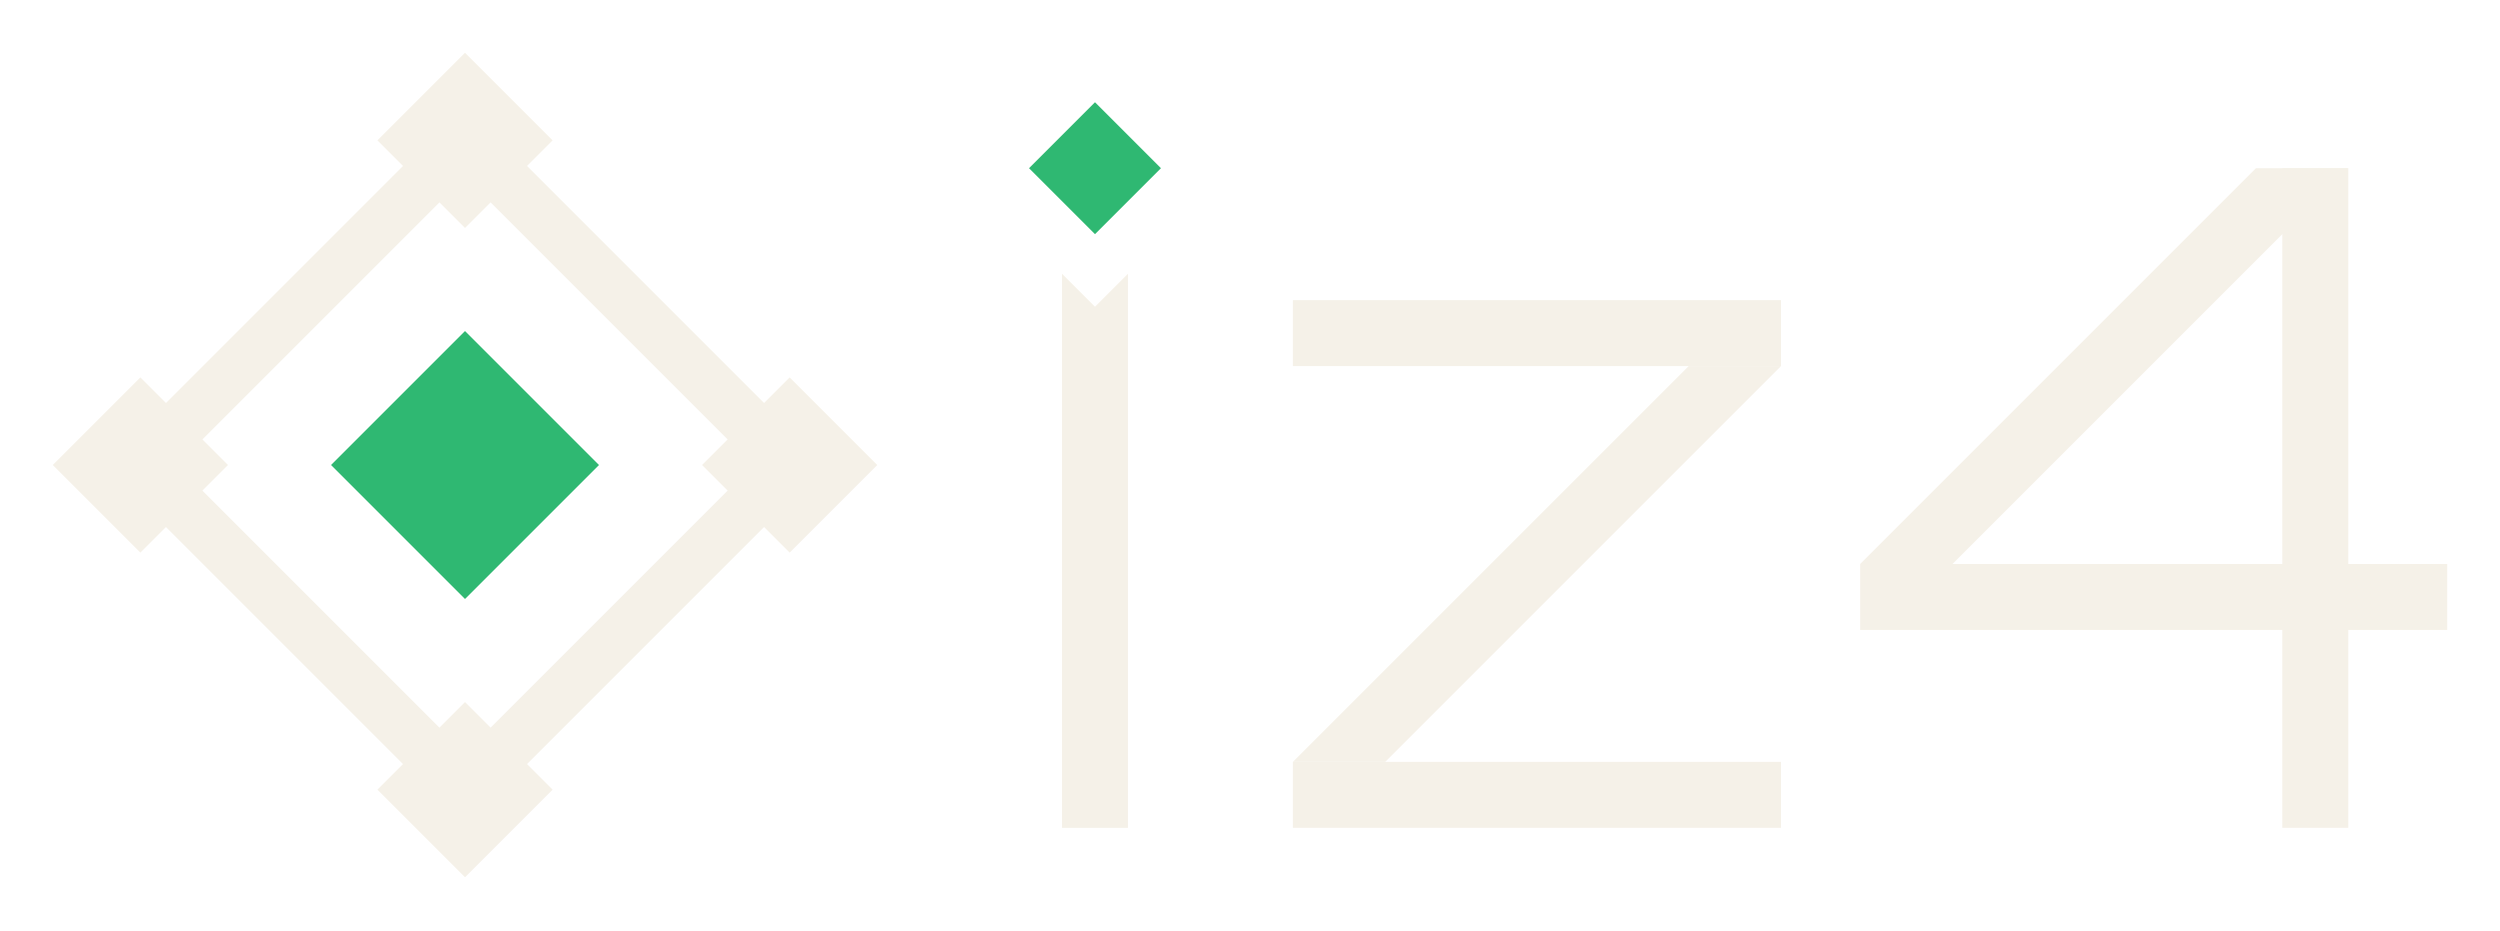
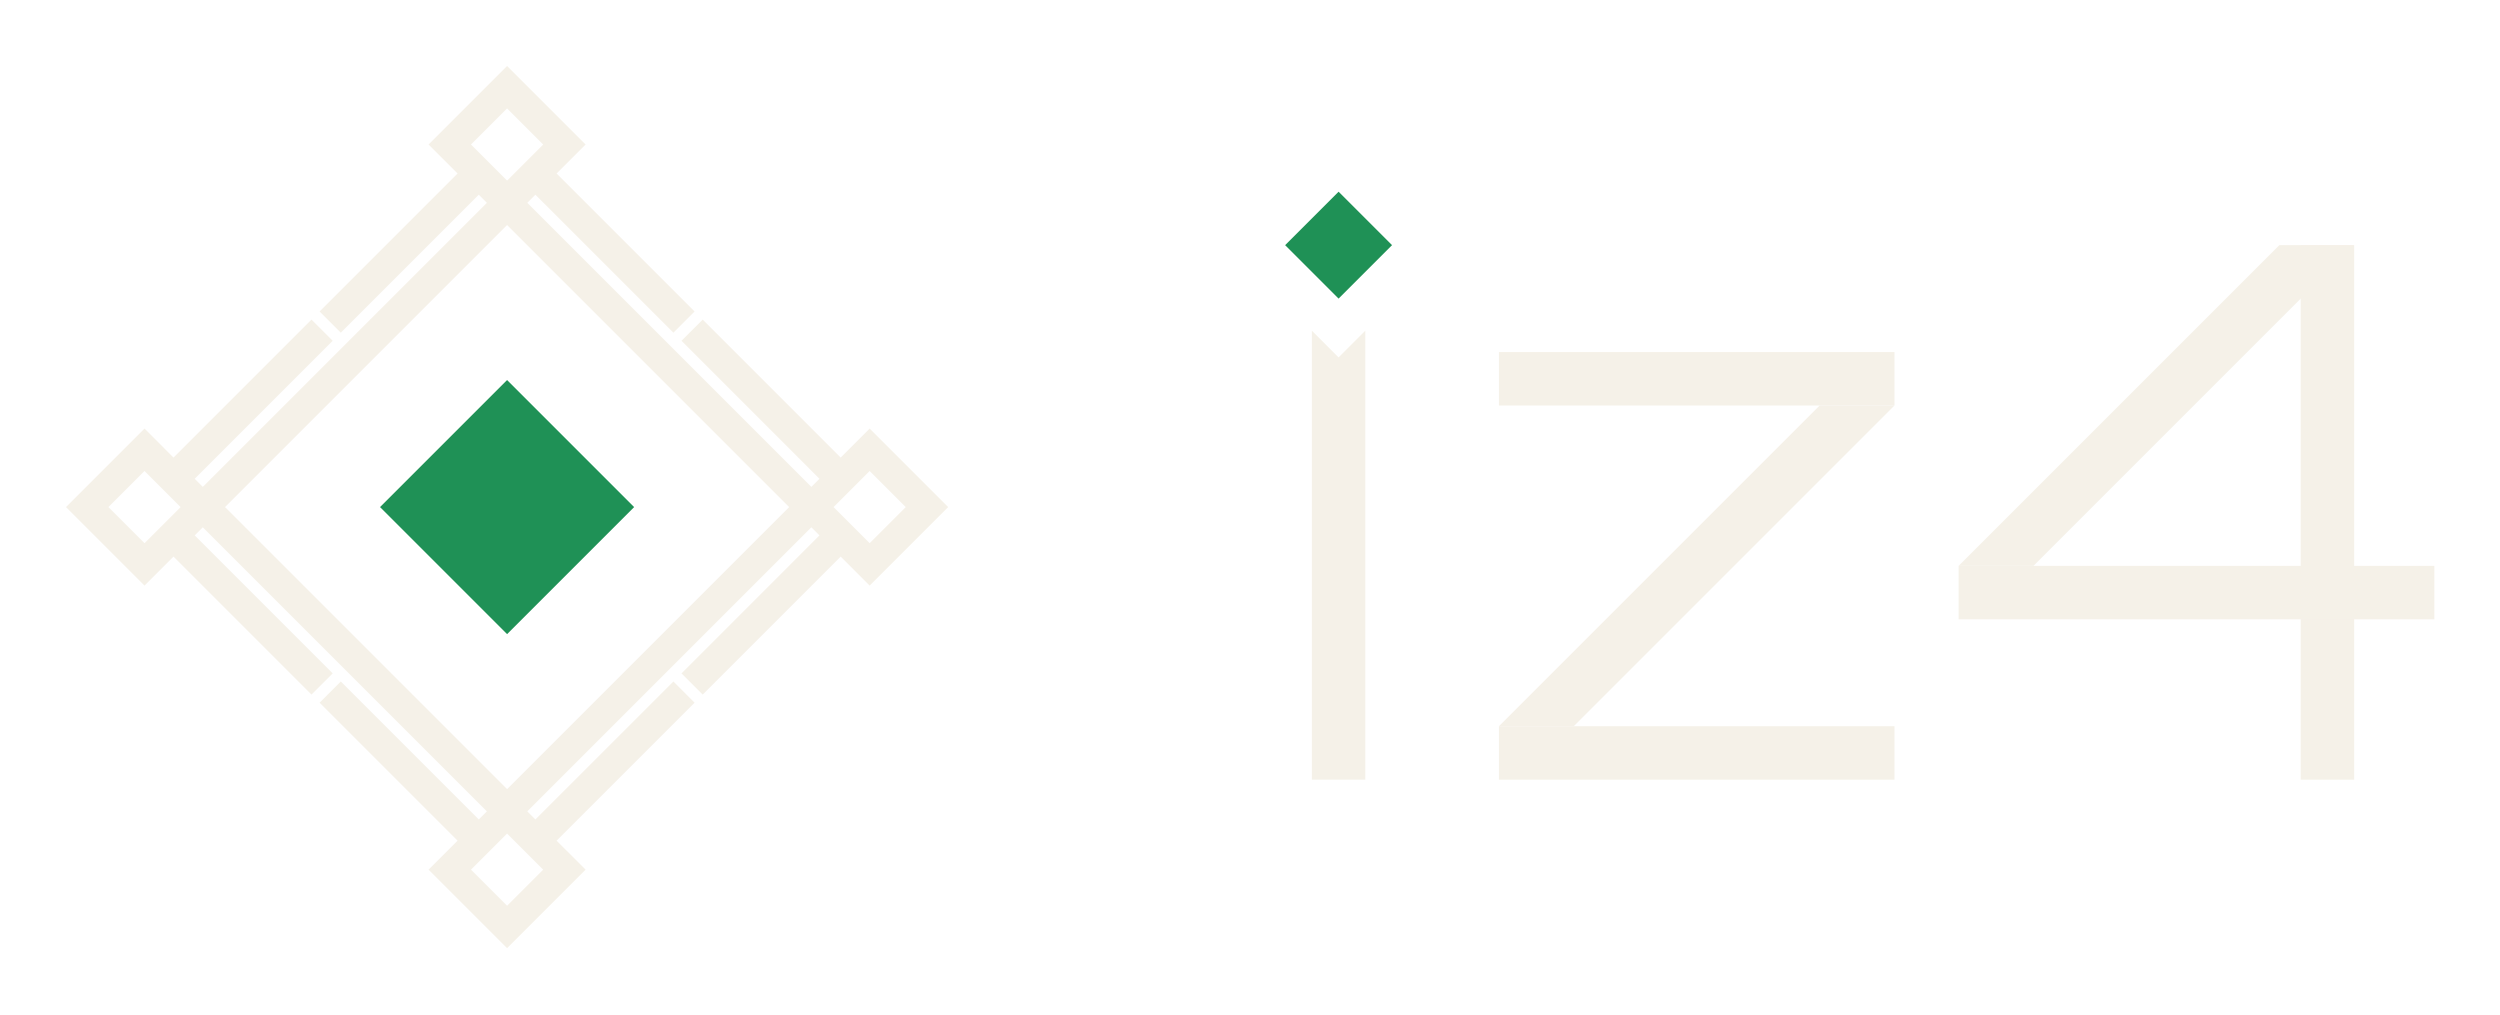
- <svg xmlns="http://www.w3.org/2000/svg" viewBox="-16 -16 758 282" color="#f5f1e8" role="img" aria-label="iz4">
-   <g transform="scale(0.7812) translate(-40 -40)">
-     <path d="M200 74L326 200L200 326L74 200Z" fill="none" stroke="currentColor" stroke-width="20" stroke-linejoin="miter" />
-     <path d="M200 40L234 74L200 108L166 74ZM326 166L360 200L326 234L292 200ZM200 292L234 326L200 360L166 326ZM74 166L108 200L74 234L40 200Z" fill="currentColor" />
-     <path d="M200 148L252 200L200 252L148 200Z" fill="#2fb872" />
-   </g>
-   <g transform="translate(236.00 -45.00) scale(2.0)">
+ <svg xmlns="http://www.w3.org/2000/svg" viewBox="14 14 917 372" color="#f5f1e8" role="img" aria-label="iz4">
+   <path d="M200 153.40L246.60 200L200 246.60L153.40 200Z" fill="#1f9156" />
+   <path fill="currentColor" fill-rule="evenodd" d="M189.62 85.42 L192.59 88.39 L88.39 192.59 L85.42 189.62 L136.03 139.00 L128.25 131.23 L77.64 181.84 L67.01 171.20 L38.21 200.00 L67.01 228.80 L77.64 218.16 L128.25 268.77 L136.03 261.00 L85.42 210.38 L88.39 207.41 L192.59 311.61 L189.62 314.58 L139.00 263.97 L131.23 271.75 L181.84 322.36 L171.20 332.99 L200.00 361.79 L228.80 332.99 L218.16 322.36 L268.77 271.75 L261.00 263.97 L210.38 314.58 L207.41 311.61 L311.61 207.41 L314.58 210.38 L263.97 261.00 L271.75 268.77 L322.36 218.16 L332.99 228.80 L361.79 200.00 L332.99 171.20 L322.36 181.84 L271.75 131.23 L263.97 139.00 L314.58 189.62 L311.61 192.59 L207.41 88.39 L210.38 85.42 L261.00 136.03 L268.77 128.25 L218.16 77.64 L228.80 67.01 L200.00 38.21 L171.20 67.01 L181.84 77.64 L131.23 128.25 L139.00 136.03ZM96.54 200.00 L200.00 96.54 L303.46 200.00 L200.00 303.46ZM213.24 67.01 L200.00 80.25 L186.76 67.01 L200.00 53.77ZM80.25 200.00 L67.01 213.24 L53.77 200.00 L67.01 186.76ZM346.23 200.00 L332.99 213.24 L319.75 200.00 L332.99 186.76ZM213.24 332.99 L200.00 346.23 L186.76 332.99 L200.00 319.75Z" />
+   <g transform="translate(426.57 25.50) scale(1.9606)">
    <g fill="currentColor">
      <path d="M35 56 L40 61 L45 56 L45 140 L35 140Z" />
      <path d="M70 60 L144 60 L144 70 L70 70Z" />
      <path d="M130 70 L144 70 L84 130 L70 130Z" />
      <path d="M70 130 L144 130 L144 140 L70 140Z" />
      <path d="M216 40 L230 40 L170 100 L156 100Z" />
      <path d="M220 40 L230 40 L230 140 L220 140Z" />
      <path d="M156 100 L245 100 L245 110 L156 110Z" />
    </g>
-     <path d="M40 30 L50 40 L40 50 L30 40Z" fill="#2fb872" />
+     <path d="M40 30 L50 40 L40 50 L30 40Z" fill="#1f9156" />
  </g>
</svg>
